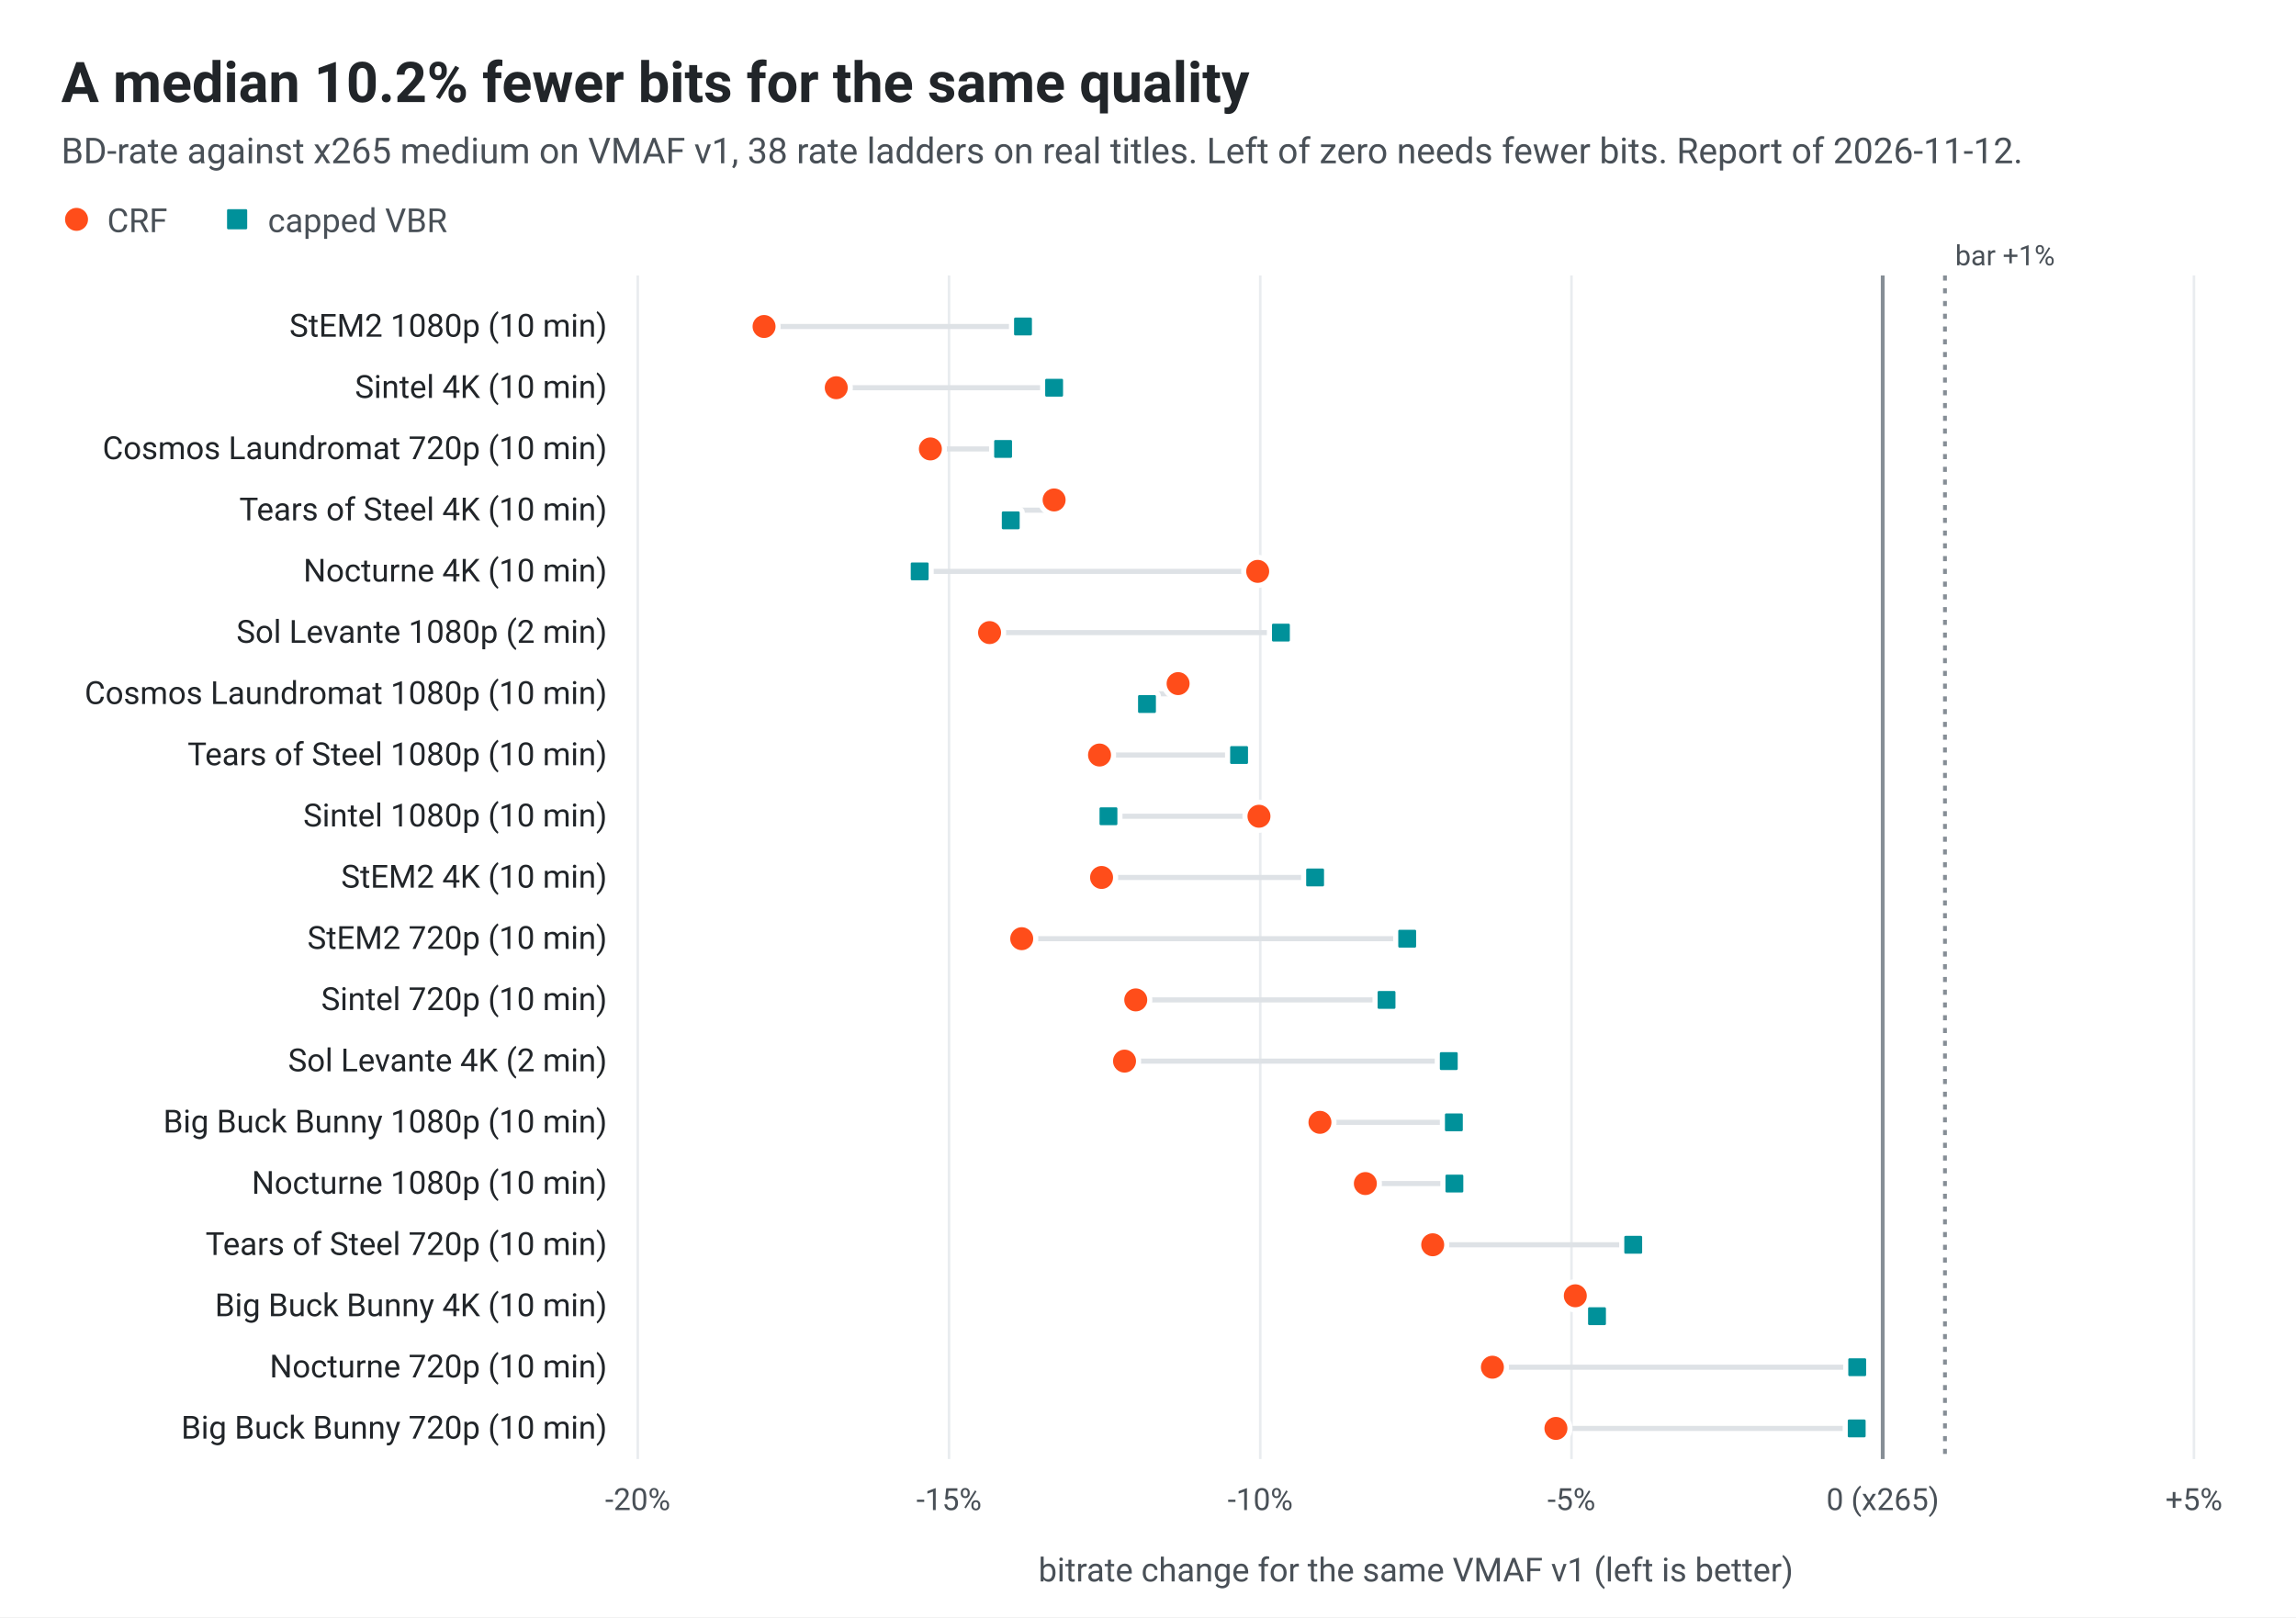
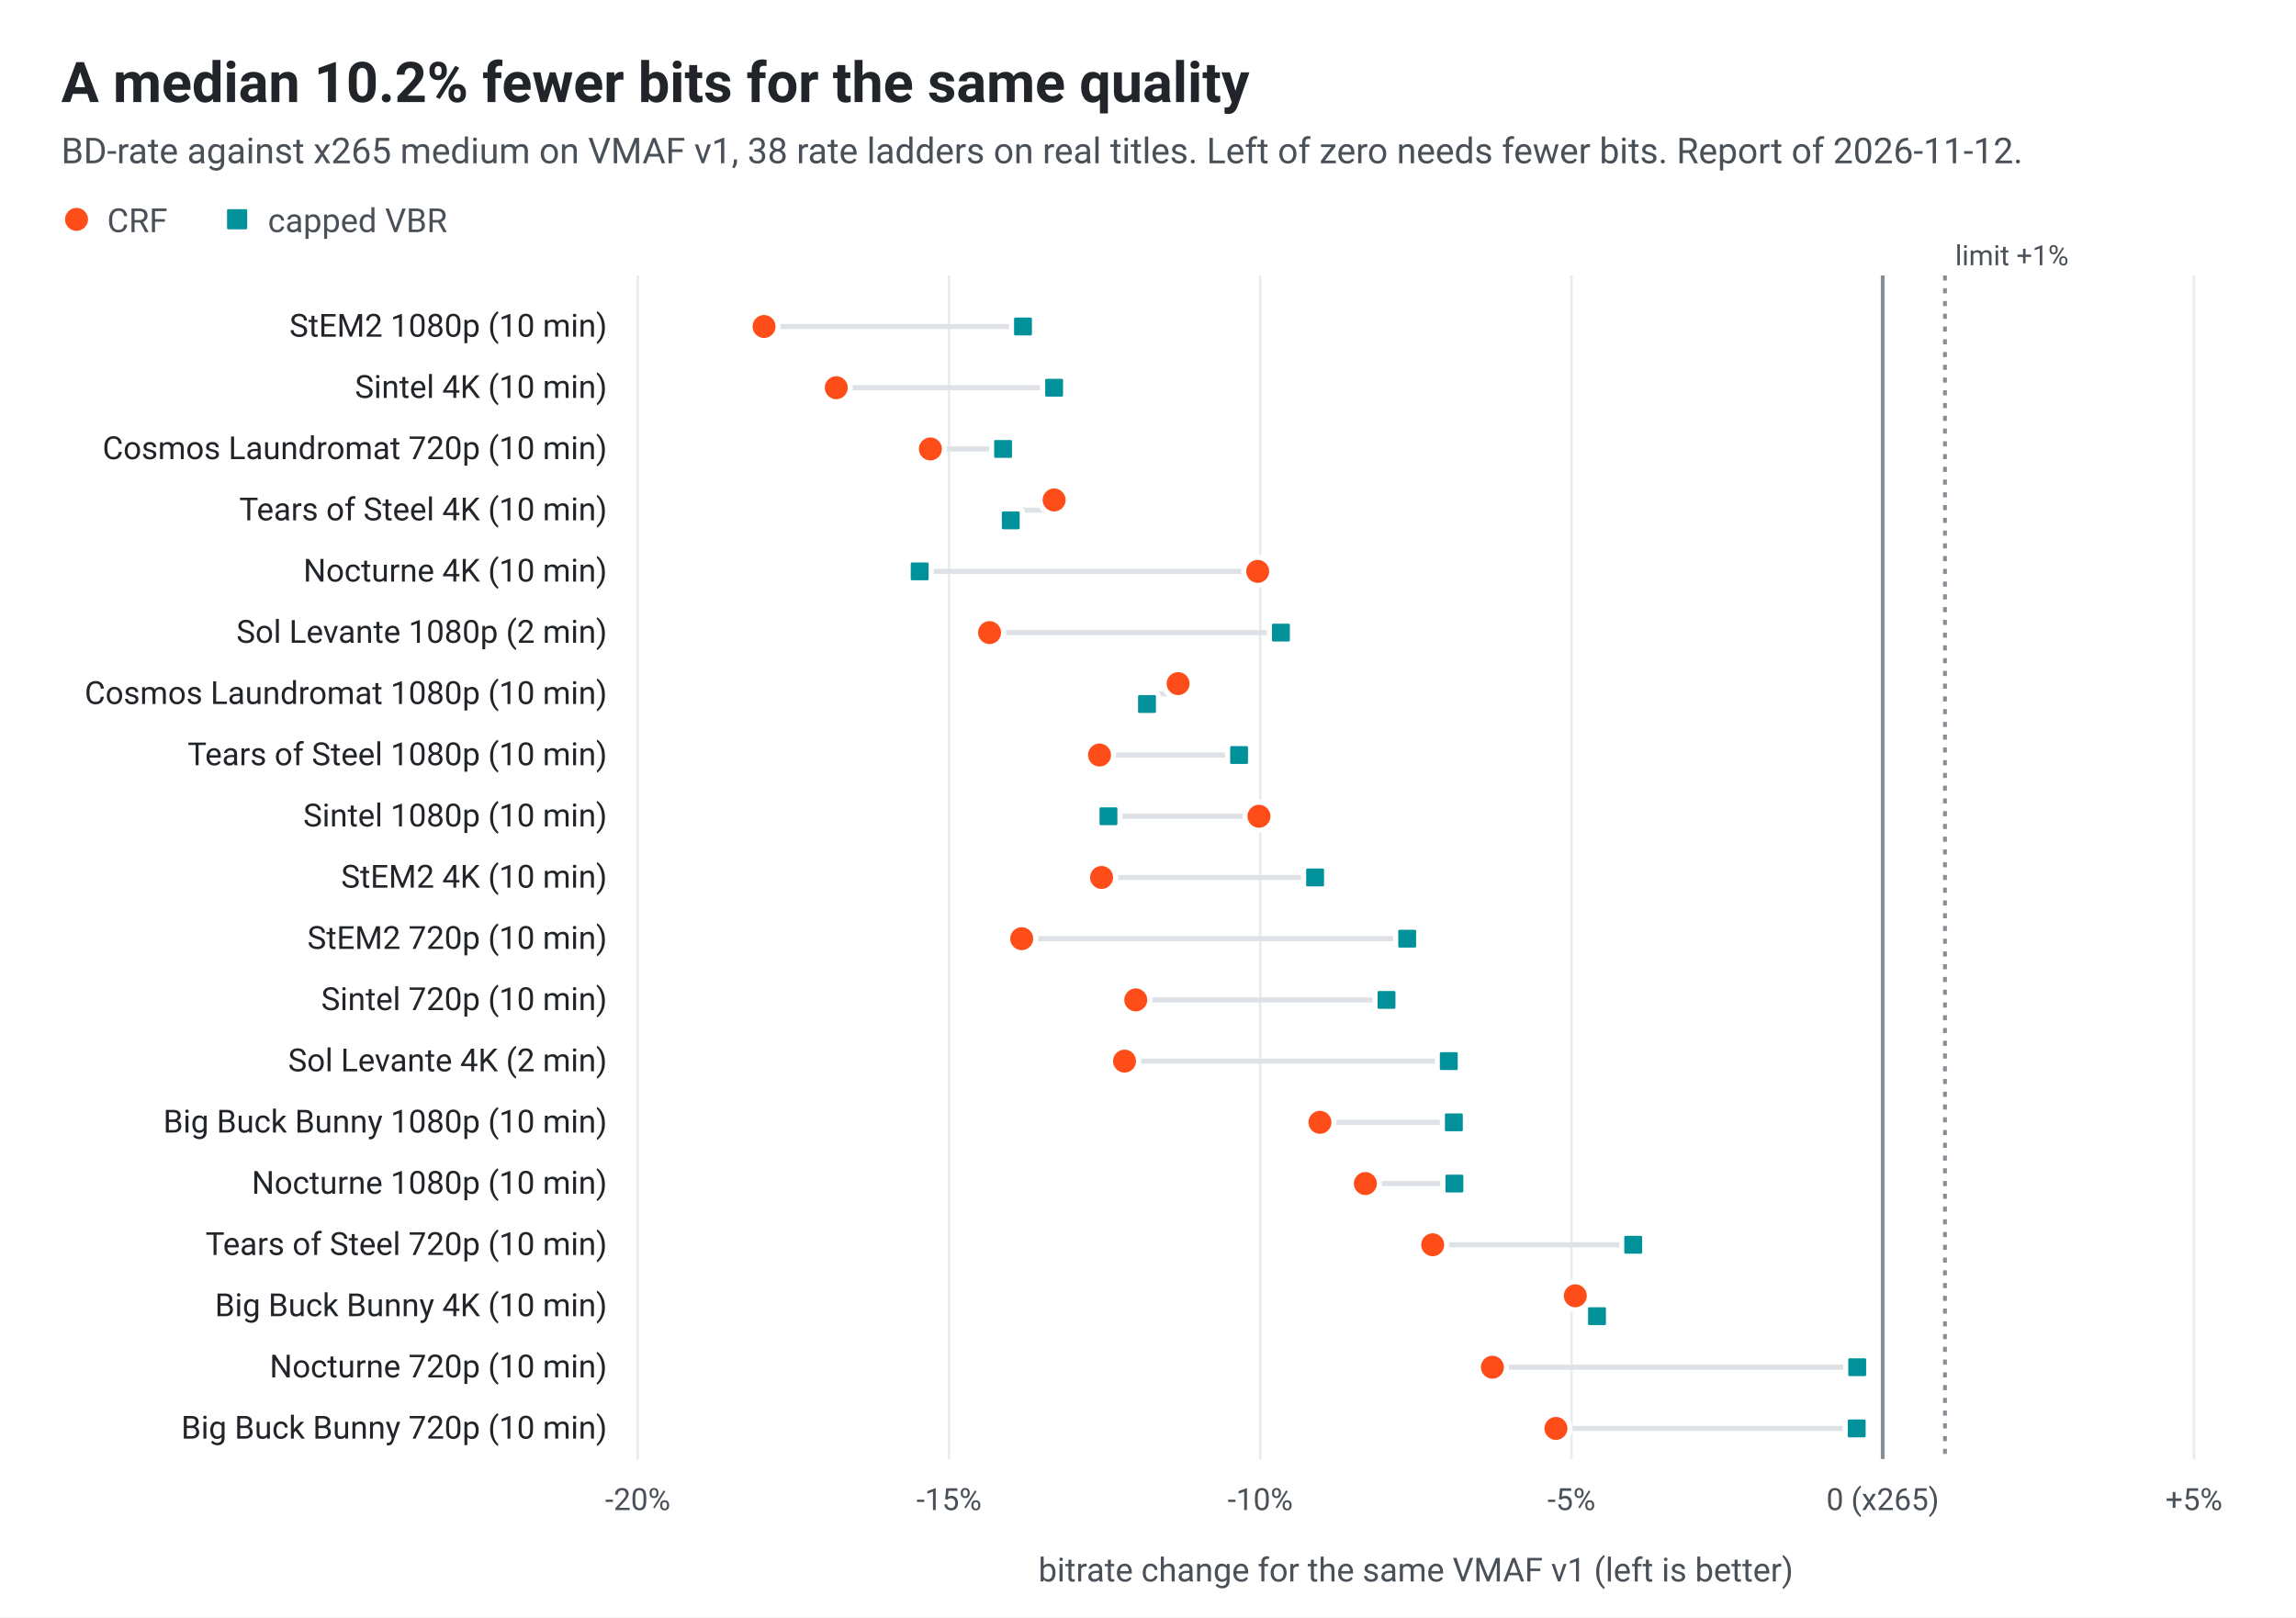
<svg xmlns="http://www.w3.org/2000/svg" width="900" height="634" viewBox="0 0 900 634" role="img">
  <style>
.bg{fill:#ffffff}.t1{fill:#212529}.t2{fill:#495057}.grid{stroke:#e9ecef}
.base{stroke:#868e96}.ring{stroke:#ffffff}.med{stroke:#212529}.band{fill:#f1f3f5}
.s1{fill:#ff4d1a}.s2{fill:#00919a}.s3{fill:#6250d6}.sx{fill:#868e96}
.l1{stroke:#ff4d1a}.l2{stroke:#00919a}.l3{stroke:#6250d6}.lx{stroke:#868e96}.span{stroke:#dee2e6}
.note{fill:#b8330a}.wash{fill:#ffe8dc}
text{font-family:system-ui,-apple-system,"Segoe UI",Roboto,Helvetica,Arial,sans-serif}
@media (prefers-color-scheme:dark){
.bg{fill:#1b1c1e}.t1{fill:#e9ecee}.t2{fill:#b6bcc1}.grid{stroke:#2e3135}
.base{stroke:#8f959a}.ring{stroke:#1b1c1e}.med{stroke:#e9ecee}.band{fill:#23262a}
.s1{fill:#ff4d1a}.s2{fill:#12a3ad}.s3{fill:#9085e9}.sx{fill:#8f959a}
.l1{stroke:#ff4d1a}.l2{stroke:#12a3ad}.l3{stroke:#9085e9}.lx{stroke:#8f959a}.span{stroke:#3a3e43}
.note{fill:#ff8a5c}.wash{fill:#45200f}}
</style>
  <rect width="100%" height="100%" class="bg" />
  <text x="24.0" y="40.0" font-size="22" class="t1" text-anchor="start" font-weight="600">A median 10.2% fewer bits for the same quality</text>
  <text x="24.0" y="64.0" font-size="14" class="t2" text-anchor="start">BD-rate against x265 medium on VMAF v1, 38 rate ladders on real titles. Left of zero needs fewer bits. Report of 2026-11-12.</text>
  <circle cx="30.0" cy="86.0" r="5.5" class="s1 ring" stroke-width="2" />
  <text x="42.0" y="91.0" font-size="13" class="t2" text-anchor="start">CRF</text>
  <rect x="88.0" y="81.0" width="9.9" height="9.9" rx="1.5" class="s2 ring" stroke-width="2" />
  <text x="105.0" y="91.0" font-size="13" class="t2" text-anchor="start">capped VBR</text>
  <line x1="250.0" y1="108" x2="250.0" y2="572" class="grid" stroke-width="1" />
  <text x="250.0" y="592.0" font-size="12" class="t2" text-anchor="middle">-20%</text>
  <line x1="372.0" y1="108" x2="372.0" y2="572" class="grid" stroke-width="1" />
  <text x="372.0" y="592.0" font-size="12" class="t2" text-anchor="middle">-15%</text>
  <line x1="494.0" y1="108" x2="494.0" y2="572" class="grid" stroke-width="1" />
  <text x="494.0" y="592.0" font-size="12" class="t2" text-anchor="middle">-10%</text>
  <line x1="616.0" y1="108" x2="616.0" y2="572" class="grid" stroke-width="1" />
  <text x="616.0" y="592.0" font-size="12" class="t2" text-anchor="middle">-5%</text>
  <line x1="738.0" y1="108" x2="738.0" y2="572" class="base" stroke-width="1.5" />
  <text x="738.0" y="592.0" font-size="12" class="t2" text-anchor="middle">0 (x265)</text>
  <line x1="860.0" y1="108" x2="860.0" y2="572" class="grid" stroke-width="1" />
  <text x="860.0" y="592.0" font-size="12" class="t2" text-anchor="middle">+5%</text>
  <line x1="762.4" y1="108" x2="762.4" y2="572" class="base" stroke-width="1.5" stroke-dasharray="2 3" />
-   <text x="766.4" y="104.0" font-size="11" class="t2" text-anchor="start">bar +1%</text>
+   <text x="766.4" y="104.0" font-size="11" class="t2" text-anchor="start">limit +1%</text>
  <text x="555.0" y="620.0" font-size="13" class="t2" text-anchor="middle">bitrate change for the same VMAF v1 (left is better)</text>
  <text x="238.0" y="132.0" font-size="12.5" class="t1" text-anchor="end">StEM2 1080p (10 min)</text>
  <line x1="299.5" y1="128.0" x2="401.0" y2="128.0" class="span" stroke-width="2" />
  <rect x="396.5" y="123.5" width="9.0" height="9.0" rx="1.5" class="s2 ring" stroke-width="2" />
  <circle cx="299.5" cy="128.0" r="5.5" class="s1 ring" stroke-width="2" />
  <text x="238.0" y="156.0" font-size="12.5" class="t1" text-anchor="end">Sintel 4K (10 min)</text>
  <line x1="327.8" y1="152.0" x2="413.2" y2="152.0" class="span" stroke-width="2" />
  <rect x="408.7" y="147.5" width="9.0" height="9.0" rx="1.5" class="s2 ring" stroke-width="2" />
  <circle cx="327.8" cy="152.0" r="5.5" class="s1 ring" stroke-width="2" />
  <text x="238.0" y="180.0" font-size="12.5" class="t1" text-anchor="end">Cosmos Laundromat 720p (10 min)</text>
  <line x1="364.7" y1="176.0" x2="393.2" y2="176.0" class="span" stroke-width="2" />
  <rect x="388.7" y="171.5" width="9.0" height="9.0" rx="1.5" class="s2 ring" stroke-width="2" />
  <circle cx="364.7" cy="176.0" r="5.5" class="s1 ring" stroke-width="2" />
  <text x="238.0" y="204.0" font-size="12.5" class="t1" text-anchor="end">Tears of Steel 4K (10 min)</text>
  <line x1="396.2" y1="200.0" x2="413.2" y2="200.0" class="span" stroke-width="2" />
  <rect x="391.7" y="199.5" width="9.0" height="9.0" rx="1.5" class="s2 ring" stroke-width="2" />
  <circle cx="413.2" cy="196.0" r="5.5" class="s1 ring" stroke-width="2" />
  <text x="238.0" y="228.0" font-size="12.5" class="t1" text-anchor="end">Nocturne 4K (10 min)</text>
  <line x1="360.5" y1="224.0" x2="493.0" y2="224.0" class="span" stroke-width="2" />
  <rect x="356.0" y="219.5" width="9.0" height="9.0" rx="1.5" class="s2 ring" stroke-width="2" />
  <circle cx="493.0" cy="224.0" r="5.5" class="s1 ring" stroke-width="2" />
  <text x="238.0" y="252.0" font-size="12.5" class="t1" text-anchor="end">Sol Levante 1080p (2 min)</text>
  <line x1="387.9" y1="248.0" x2="502.1" y2="248.0" class="span" stroke-width="2" />
  <rect x="497.6" y="243.5" width="9.0" height="9.0" rx="1.5" class="s2 ring" stroke-width="2" />
  <circle cx="387.9" cy="248.0" r="5.5" class="s1 ring" stroke-width="2" />
  <text x="238.0" y="276.0" font-size="12.5" class="t1" text-anchor="end">Cosmos Laundromat 1080p (10 min)</text>
  <line x1="449.6" y1="272.0" x2="461.8" y2="272.0" class="span" stroke-width="2" />
  <rect x="445.1" y="271.5" width="9.0" height="9.0" rx="1.5" class="s2 ring" stroke-width="2" />
  <circle cx="461.8" cy="268.0" r="5.5" class="s1 ring" stroke-width="2" />
  <text x="238.0" y="300.0" font-size="12.5" class="t1" text-anchor="end">Tears of Steel 1080p (10 min)</text>
  <line x1="431.0" y1="296.0" x2="485.7" y2="296.0" class="span" stroke-width="2" />
  <rect x="481.2" y="291.5" width="9.0" height="9.0" rx="1.5" class="s2 ring" stroke-width="2" />
  <circle cx="431.0" cy="296.0" r="5.5" class="s1 ring" stroke-width="2" />
  <text x="238.0" y="324.0" font-size="12.5" class="t1" text-anchor="end">Sintel 1080p (10 min)</text>
  <line x1="434.5" y1="320.0" x2="493.5" y2="320.0" class="span" stroke-width="2" />
  <rect x="430.0" y="315.5" width="9.0" height="9.0" rx="1.5" class="s2 ring" stroke-width="2" />
  <circle cx="493.5" cy="320.0" r="5.5" class="s1 ring" stroke-width="2" />
  <text x="238.0" y="348.0" font-size="12.5" class="t1" text-anchor="end">StEM2 4K (10 min)</text>
  <line x1="431.8" y1="344.0" x2="515.5" y2="344.0" class="span" stroke-width="2" />
  <rect x="511.0" y="339.5" width="9.0" height="9.0" rx="1.5" class="s2 ring" stroke-width="2" />
  <circle cx="431.8" cy="344.0" r="5.5" class="s1 ring" stroke-width="2" />
  <text x="238.0" y="372.0" font-size="12.5" class="t1" text-anchor="end">StEM2 720p (10 min)</text>
  <line x1="400.5" y1="368.0" x2="551.6" y2="368.0" class="span" stroke-width="2" />
  <rect x="547.1" y="363.5" width="9.0" height="9.0" rx="1.5" class="s2 ring" stroke-width="2" />
  <circle cx="400.5" cy="368.0" r="5.5" class="s1 ring" stroke-width="2" />
  <text x="238.0" y="396.0" font-size="12.5" class="t1" text-anchor="end">Sintel 720p (10 min)</text>
  <line x1="445.2" y1="392.0" x2="543.5" y2="392.0" class="span" stroke-width="2" />
  <rect x="539.0" y="387.5" width="9.0" height="9.0" rx="1.5" class="s2 ring" stroke-width="2" />
  <circle cx="445.2" cy="392.0" r="5.5" class="s1 ring" stroke-width="2" />
  <text x="238.0" y="420.0" font-size="12.5" class="t1" text-anchor="end">Sol Levante 4K (2 min)</text>
  <line x1="440.8" y1="416.0" x2="567.9" y2="416.0" class="span" stroke-width="2" />
  <rect x="563.4" y="411.5" width="9.0" height="9.0" rx="1.5" class="s2 ring" stroke-width="2" />
  <circle cx="440.8" cy="416.0" r="5.5" class="s1 ring" stroke-width="2" />
  <text x="238.0" y="444.0" font-size="12.5" class="t1" text-anchor="end">Big Buck Bunny 1080p (10 min)</text>
  <line x1="517.4" y1="440.0" x2="569.9" y2="440.0" class="span" stroke-width="2" />
  <rect x="565.4" y="435.5" width="9.0" height="9.0" rx="1.5" class="s2 ring" stroke-width="2" />
  <circle cx="517.4" cy="440.0" r="5.5" class="s1 ring" stroke-width="2" />
  <text x="238.0" y="468.0" font-size="12.5" class="t1" text-anchor="end">Nocturne 1080p (10 min)</text>
  <line x1="535.2" y1="464.0" x2="570.1" y2="464.0" class="span" stroke-width="2" />
  <rect x="565.6" y="459.5" width="9.0" height="9.0" rx="1.5" class="s2 ring" stroke-width="2" />
  <circle cx="535.2" cy="464.0" r="5.5" class="s1 ring" stroke-width="2" />
  <text x="238.0" y="492.0" font-size="12.5" class="t1" text-anchor="end">Tears of Steel 720p (10 min)</text>
  <line x1="561.6" y1="488.0" x2="640.2" y2="488.0" class="span" stroke-width="2" />
  <rect x="635.7" y="483.5" width="9.0" height="9.0" rx="1.5" class="s2 ring" stroke-width="2" />
  <circle cx="561.6" cy="488.0" r="5.5" class="s1 ring" stroke-width="2" />
  <text x="238.0" y="516.0" font-size="12.5" class="t1" text-anchor="end">Big Buck Bunny 4K (10 min)</text>
  <line x1="617.5" y1="512.0" x2="626.0" y2="512.0" class="span" stroke-width="2" />
  <rect x="621.5" y="511.5" width="9.0" height="9.0" rx="1.5" class="s2 ring" stroke-width="2" />
  <circle cx="617.5" cy="508.0" r="5.5" class="s1 ring" stroke-width="2" />
  <text x="238.0" y="540.0" font-size="12.5" class="t1" text-anchor="end">Nocturne 720p (10 min)</text>
  <line x1="585.0" y1="536.0" x2="728.0" y2="536.0" class="span" stroke-width="2" />
  <rect x="723.5" y="531.5" width="9.0" height="9.0" rx="1.5" class="s2 ring" stroke-width="2" />
  <circle cx="585.0" cy="536.0" r="5.5" class="s1 ring" stroke-width="2" />
  <text x="238.0" y="564.0" font-size="12.5" class="t1" text-anchor="end">Big Buck Bunny 720p (10 min)</text>
  <line x1="609.9" y1="560.0" x2="727.8" y2="560.0" class="span" stroke-width="2" />
  <rect x="723.3" y="555.5" width="9.0" height="9.0" rx="1.5" class="s2 ring" stroke-width="2" />
  <circle cx="609.9" cy="560.0" r="5.5" class="s1 ring" stroke-width="2" />
</svg>
